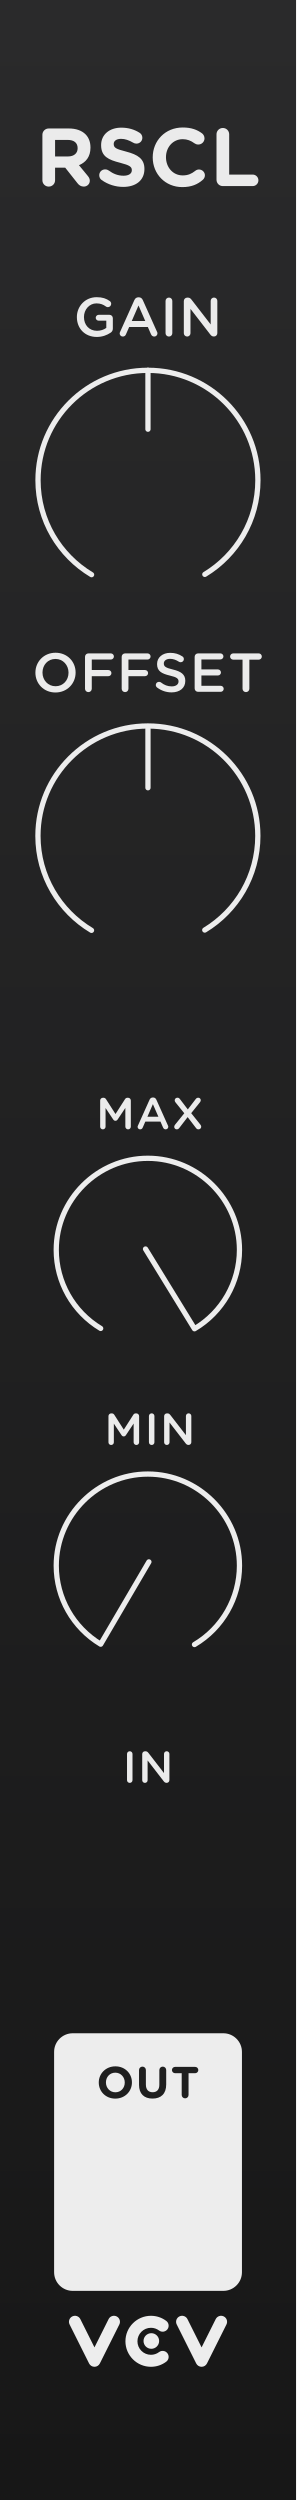
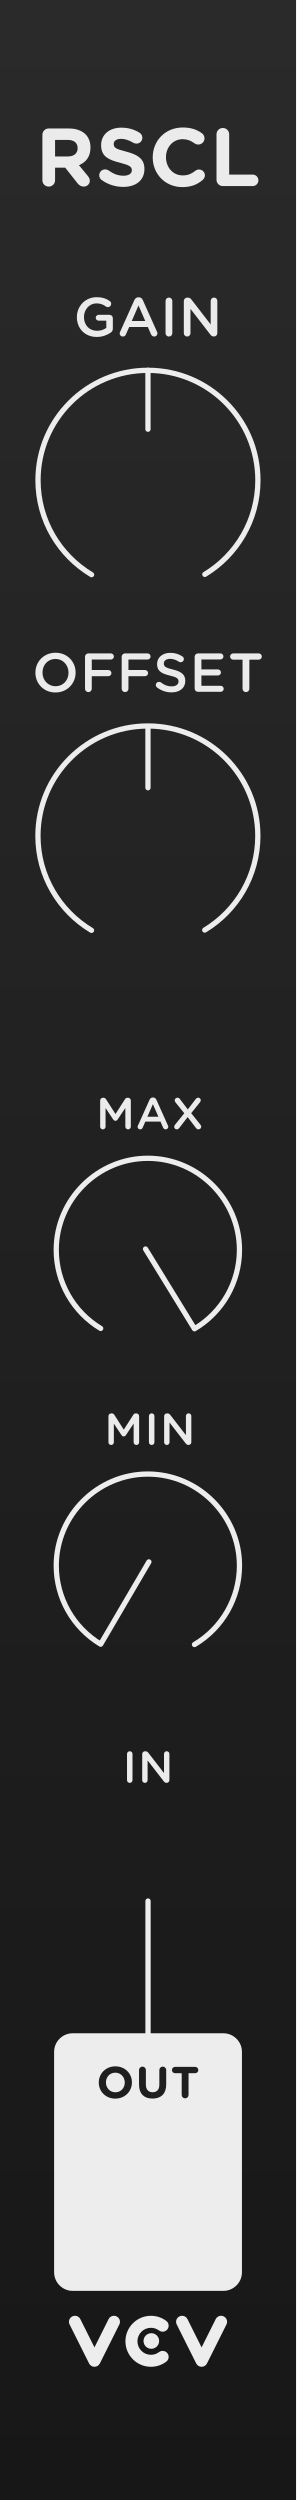
- <svg xmlns="http://www.w3.org/2000/svg" width="45" height="380" viewBox="0 0 45 380">
-   <defs>
-     <linearGradient id="uuid-3b2f0bbc-37d0-41b6-8686-900051f94d63" x1="22.5" y1="0" x2="22.5" y2="380" gradientUnits="userSpaceOnUse">
-       <stop offset="0" stop-color="#2a2a2b" />
-       <stop offset="1" stop-color="#171717" />
+ <svg xmlns="http://www.w3.org/2000/svg" version="1.0" id="Layer_1" x="0px" y="0px" width="45px" height="380px" viewBox="0 0 45 380" enable-background="new 0 0 45 380" xml:space="preserve">
+   <g id="uuid-4e84d29e-f7f0-4f77-ab88-94f66b946309">
+     <linearGradient id="SVGID_1_" gradientUnits="userSpaceOnUse" x1="22.5" y1="381.276" x2="22.5" y2="1.276" gradientTransform="matrix(1 0 0 -1 0 381.2756)">
+       <stop offset="0" style="stop-color:#2A2A2B" />
+       <stop offset="1" style="stop-color:#171717" />
    </linearGradient>
-   </defs>
-   <g id="uuid-4e84d29e-f7f0-4f77-ab88-94f66b946309" data-name="FND BG">
-     <rect width="45" height="380" fill="url(#uuid-3b2f0bbc-37d0-41b6-8686-900051f94d63)" />
+     <rect y="0" fill="url(#SVGID_1_)" width="45" height="380" />
  </g>
-   <g id="uuid-72e9bcb7-7310-4b62-afce-514df5ed171c" data-name="FND GRAPH">
-     <rect x="8.224" y="309.056" width="28.552" height="39.157" rx="2.835" ry="2.835" fill="#ededed" />
+   <g id="uuid-72e9bcb7-7310-4b62-afce-514df5ed171c">
+     <path fill="#EDEDED" d="M11.059,309.056h22.882c1.566,0,2.835,1.269,2.835,2.835v33.488   c0,1.566-1.269,2.835-2.835,2.835H11.059c-1.566,0-2.835-1.269-2.835-2.835v-33.488   C8.224,310.325,9.493,309.056,11.059,309.056z" />
    <g>
-       <path d="m13.92,87.351c-4.877-2.919-8.143-8.254-8.143-14.351,0-9.23,7.482-16.712,16.712-16.712s16.712,7.482,16.712,16.712c0,6.066-3.231,11.377-8.067,14.305" fill="none" stroke="#ededed" stroke-linecap="round" stroke-linejoin="round" stroke-width=".8" />
-       <circle cx="22.5" cy="73" r="20.694" fill="none" isolation="isolate" opacity=".69" />
+       <path fill="none" stroke="#EDEDED" stroke-width="0.8" stroke-linecap="round" stroke-linejoin="round" d="M13.92,87.351    c-4.877-2.919-8.143-8.254-8.143-14.351c0-9.23,7.482-16.712,16.712-16.712    s16.712,7.482,16.712,16.712c0,6.066-3.231,11.377-8.067,14.305" />
+       <circle fill="none" cx="22.5" cy="73" r="20.694" />
    </g>
    <g>
-       <path d="m13.91,141.412c-4.877-2.919-8.143-8.254-8.143-14.351,0-9.23,7.482-16.712,16.712-16.712s16.712,7.482,16.712,16.712c0,6.066-3.231,11.377-8.067,14.305" fill="none" stroke="#ededed" stroke-linecap="round" stroke-linejoin="round" stroke-width=".8" />
-       <circle cx="22.49" cy="127.061" r="20.694" fill="none" isolation="isolate" opacity=".69" />
+       <path fill="none" stroke="#EDEDED" stroke-width="0.8" stroke-linecap="round" stroke-linejoin="round" d="M13.91,141.412    c-4.877-2.919-8.143-8.254-8.143-14.351c0-9.23,7.482-16.712,16.712-16.712    s16.712,7.482,16.712,16.712c0,6.066-3.231,11.377-8.067,14.305" />
+       <circle fill="none" cx="22.49" cy="127.061" r="20.694" />
    </g>
-     <line x1="22.49" y1="110.787" x2="22.49" y2="119.738" fill="none" stroke="#ededed" stroke-linecap="round" stroke-linejoin="round" stroke-width=".8" />
-     <line x1="22.49" y1="56.288" x2="22.49" y2="65.239" fill="none" stroke="#ededed" stroke-linecap="round" stroke-linejoin="round" stroke-width=".8" />
-     <path d="m15.302,201.921c-4.185-2.515-6.753-7.054-6.753-11.936,0-7.639,6.286-13.925,13.925-13.925s13.925,6.286,13.925,13.925c0,4.917-2.604,9.483-6.837,11.986l-7.443-12.122" fill="none" stroke="#ededed" stroke-linecap="round" stroke-linejoin="round" stroke-width=".8" />
-     <path d="m29.563,249.967c4.232-2.503,6.837-7.069,6.837-11.986,0-7.639-6.286-13.925-13.925-13.925s-13.925,6.286-13.925,13.925c0,4.883,2.568,9.422,6.753,11.936l7.329-12.511" fill="none" stroke="#ededed" stroke-linecap="round" stroke-linejoin="round" stroke-width=".8" />
+     <line fill="none" stroke="#EDEDED" stroke-width="0.8" stroke-linecap="round" stroke-linejoin="round" x1="22.49" y1="110.787" x2="22.49" y2="119.738" />
+     <line fill="none" stroke="#EDEDED" stroke-width="0.8" stroke-linecap="round" stroke-linejoin="round" x1="22.49" y1="56.288" x2="22.49" y2="65.239" />
+     <path fill="none" stroke="#EDEDED" stroke-width="0.8" stroke-linecap="round" stroke-linejoin="round" d="M15.302,201.921   c-4.185-2.515-6.753-7.054-6.753-11.936c0-7.639,6.286-13.925,13.925-13.925   s13.925,6.286,13.925,13.925c0,4.917-2.604,9.483-6.837,11.986l-7.443-12.122" />
+     <path fill="none" stroke="#EDEDED" stroke-width="0.8" stroke-linecap="round" stroke-linejoin="round" d="M29.563,249.967   c4.232-2.503,6.837-7.069,6.837-11.986c0-7.639-6.286-13.925-13.925-13.925   s-13.925,6.286-13.925,13.925c0,4.883,2.568,9.422,6.753,11.936l7.329-12.511" />
    <g>
-       <circle cx="23.002" cy="355.831" r="1.186" fill="#ededed" />
-       <path d="m14.359,359.753c-.346,0-.661-.195-.816-.504l-2.964-5.929c-.225-.451-.043-.998.408-1.224.45-.225.998-.043,1.224.408l2.148,4.297,2.148-4.297c.225-.451.773-.633,1.224-.408.451.225.633.773.408,1.224l-2.964,5.929c-.155.309-.47.504-.816.504Z" fill="#ededed" />
-       <path d="m30.641,359.753c-.346,0-.661-.195-.816-.504l-2.964-5.929c-.225-.451-.043-.998.408-1.224.45-.225.998-.043,1.224.408l2.148,4.297,2.148-4.297c.225-.451.773-.633,1.224-.408.451.225.633.773.408,1.224l-2.964,5.929c-.155.309-.47.504-.816.504Z" fill="#ededed" />
-       <path d="m22.942,359.753c-2.137,0-3.876-1.739-3.876-3.876s1.739-3.876,3.876-3.876c.847,0,1.651.268,2.327.776.403.303.484.874.182,1.277-.302.403-.874.484-1.277.181-.357-.268-.783-.41-1.231-.41-1.132,0-2.052.921-2.052,2.052s.921,2.052,2.052,2.052c.448,0,.874-.142,1.231-.41.403-.303.974-.221,1.277.181.302.403.221.975-.182,1.277-.676.507-1.48.776-2.327.776Z" fill="#ededed" />
+       <circle fill="#EDEDED" cx="23.002" cy="355.831" r="1.186" />
+       <path fill="#EDEDED" d="M14.359,359.753c-0.346,0-0.661-0.195-0.816-0.504l-2.964-5.929    c-0.225-0.451-0.043-0.998,0.408-1.224c0.45-0.225,0.998-0.043,1.224,0.408l2.148,4.297    l2.148-4.297c0.225-0.451,0.773-0.633,1.224-0.408c0.451,0.225,0.633,0.773,0.408,1.224    l-2.964,5.929C15.021,359.558,14.705,359.753,14.359,359.753z" />
+       <path fill="#EDEDED" d="M30.641,359.753c-0.346,0-0.661-0.195-0.816-0.504l-2.964-5.929    c-0.225-0.451-0.043-0.998,0.408-1.224c0.45-0.225,0.998-0.043,1.224,0.408l2.148,4.297    l2.148-4.297c0.225-0.451,0.773-0.633,1.224-0.408c0.451,0.225,0.633,0.773,0.408,1.224    l-2.964,5.929C31.302,359.558,30.986,359.753,30.641,359.753z" />
+       <path fill="#EDEDED" d="M22.942,359.753c-2.137,0-3.876-1.739-3.876-3.876s1.739-3.876,3.876-3.876    c0.847,0,1.651,0.268,2.327,0.776c0.403,0.303,0.484,0.874,0.182,1.277    c-0.302,0.403-0.874,0.484-1.277,0.181c-0.357-0.268-0.783-0.41-1.231-0.41    c-1.132,0-2.052,0.921-2.052,2.052s0.921,2.052,2.052,2.052c0.448,0,0.874-0.142,1.231-0.41    c0.403-0.303,0.974-0.221,1.277,0.181c0.302,0.403,0.221,0.975-0.182,1.277    c-0.676,0.507-1.48,0.776-2.327,0.776V359.753z" />
    </g>
+     <line id="line12" fill="none" stroke="#EDEDED" stroke-width="0.8" stroke-linecap="round" stroke-linejoin="round" x1="22.5" y1="288.956" x2="22.5" y2="321.155" />
  </g>
-   <g id="uuid-c6547a3e-d7db-4640-b14f-ddb5947bca14" data-name="FND TXT">
+   <g id="uuid-c6547a3e-d7db-4640-b14f-ddb5947bca14">
    <g>
-       <path d="m5.382,102.254v-.017c0-1.644,1.269-3.021,3.063-3.021s3.047,1.361,3.047,3.005v.017c0,1.645-1.27,3.021-3.063,3.021-1.795,0-3.047-1.36-3.047-3.005Zm5.033,0v-.017c0-1.135-.826-2.078-1.986-2.078s-1.97.926-1.97,2.062v.017c0,1.135.826,2.07,1.986,2.07s1.97-.918,1.97-2.053Z" fill="#ebebeb" />
-       <path d="m12.922,99.834c0-.292.226-.518.518-.518h3.405c.259,0,.468.209.468.468s-.209.467-.468.467h-2.896v1.594h2.521c.259,0,.467.208.467.467s-.208.467-.467.467h-2.521v1.912c0,.284-.225.509-.509.509-.292,0-.518-.225-.518-.509v-4.858Z" fill="#ebebeb" />
-       <path d="m18.496,99.834c0-.292.226-.518.518-.518h3.405c.259,0,.468.209.468.468s-.209.467-.468.467h-2.896v1.594h2.521c.259,0,.467.208.467.467s-.208.467-.467.467h-2.521v1.912c0,.284-.225.509-.509.509-.292,0-.518-.225-.518-.509v-4.858Z" fill="#ebebeb" />
-       <path d="m23.881,104.508c-.116-.084-.2-.226-.2-.393,0-.267.217-.476.484-.476.142,0,.233.042.301.092.483.384,1.001.601,1.636.601.634,0,1.035-.301,1.035-.735v-.017c0-.417-.234-.643-1.319-.893-1.243-.3-1.944-.667-1.944-1.744v-.017c0-1.001.835-1.694,1.995-1.694.734,0,1.326.192,1.853.543.117.066.226.208.226.409,0,.267-.218.476-.484.476-.101,0-.184-.025-.268-.075-.45-.292-.884-.442-1.344-.442-.601,0-.951.309-.951.692v.017c0,.451.268.651,1.394.918,1.235.3,1.87.743,1.87,1.711v.017c0,1.094-.859,1.745-2.087,1.745-.793,0-1.544-.25-2.195-.734Z" fill="#ebebeb" />
-       <path d="m29.587,104.642v-4.808c0-.292.226-.518.518-.518h3.397c.25,0,.459.209.459.459,0,.258-.209.459-.459.459h-2.889v1.519h2.513c.251,0,.459.208.459.467,0,.25-.208.451-.459.451h-2.513v1.569h2.93c.251,0,.46.208.46.459,0,.259-.209.459-.46.459h-3.438c-.292,0-.518-.226-.518-.518Z" fill="#ebebeb" />
-       <path d="m36.867,100.268h-1.419c-.267,0-.476-.217-.476-.476s.209-.476.476-.476h3.882c.259,0,.467.217.467.476s-.208.476-.467.476h-1.428v4.424c0,.284-.233.509-.518.509-.283,0-.518-.225-.518-.509v-4.424Z" fill="#ebebeb" />
+       <path fill="#EBEBEB" d="M5.382,102.254v-0.017c0-1.644,1.269-3.021,3.063-3.021s3.047,1.361,3.047,3.005    v0.017c0,1.645-1.27,3.021-3.063,3.021C6.634,105.259,5.382,103.899,5.382,102.254z M10.415,102.254    v-0.017c0-1.135-0.826-2.078-1.986-2.078s-1.97,0.926-1.97,2.062v0.017    c0,1.135,0.826,2.07,1.986,2.07S10.415,103.39,10.415,102.254z" />
+       <path fill="#EBEBEB" d="M12.922,99.834c0-0.292,0.226-0.518,0.518-0.518h3.405    c0.259,0,0.468,0.209,0.468,0.468s-0.209,0.467-0.468,0.467h-2.896v1.594h2.521    c0.259,0,0.467,0.208,0.467,0.467s-0.208,0.467-0.467,0.467h-2.521v1.912    c0,0.284-0.225,0.509-0.509,0.509c-0.292,0-0.518-0.225-0.518-0.509V99.834V99.834z" />
+       <path fill="#EBEBEB" d="M18.496,99.834c0-0.292,0.226-0.518,0.518-0.518h3.405    c0.259,0,0.468,0.209,0.468,0.468s-0.209,0.467-0.468,0.467h-2.896v1.594h2.521    c0.259,0,0.467,0.208,0.467,0.467s-0.208,0.467-0.467,0.467h-2.521v1.912    c0,0.284-0.225,0.509-0.509,0.509c-0.292,0-0.518-0.225-0.518-0.509V99.834L18.496,99.834z" />
+       <path fill="#EBEBEB" d="M23.881,104.508c-0.116-0.084-0.2-0.226-0.2-0.393    c0-0.267,0.217-0.476,0.484-0.476c0.142,0,0.233,0.042,0.301,0.092    c0.483,0.384,1.001,0.601,1.636,0.601c0.634,0,1.035-0.301,1.035-0.735v-0.017    c0-0.417-0.234-0.643-1.319-0.893c-1.243-0.3-1.944-0.667-1.944-1.744v-0.017    c0-1.001,0.835-1.694,1.995-1.694c0.734,0,1.326,0.192,1.853,0.543    c0.117,0.066,0.226,0.208,0.226,0.409c0,0.267-0.218,0.476-0.484,0.476    c-0.101,0-0.184-0.025-0.268-0.075c-0.45-0.292-0.884-0.442-1.344-0.442    c-0.601,0-0.951,0.309-0.951,0.692v0.017c0,0.451,0.268,0.651,1.394,0.918    c1.235,0.3,1.87,0.743,1.87,1.711v0.017c0,1.094-0.859,1.745-2.087,1.745    c-0.793,0-1.544-0.25-2.195-0.734V104.508z" />
+       <path fill="#EBEBEB" d="M29.587,104.642v-4.808c0-0.292,0.226-0.518,0.518-0.518h3.397    c0.25,0,0.459,0.209,0.459,0.459c0,0.258-0.209,0.459-0.459,0.459h-2.889v1.519h2.513    c0.251,0,0.459,0.208,0.459,0.467c0,0.25-0.208,0.451-0.459,0.451h-2.513v1.569h2.93    c0.251,0,0.46,0.208,0.46,0.459c0,0.259-0.209,0.459-0.46,0.459h-3.438    C29.813,105.159,29.587,104.934,29.587,104.642z" />
+       <path fill="#EBEBEB" d="M36.867,100.268h-1.419c-0.267,0-0.476-0.217-0.476-0.476s0.209-0.476,0.476-0.476    h3.882c0.259,0,0.467,0.217,0.467,0.476s-0.208,0.476-0.467,0.476h-1.428v4.424    c0,0.284-0.233,0.509-0.518,0.509c-0.283,0-0.518-0.225-0.518-0.509    C36.867,104.692,36.867,100.268,36.867,100.268z" />
    </g>
    <g>
-       <path d="m11.685,48.21v-.017c0-1.636,1.252-3.021,3.014-3.021.876,0,1.46.209,1.994.593.101.075.209.217.209.417,0,.275-.226.509-.509.509-.134,0-.234-.058-.317-.117-.376-.275-.784-.459-1.419-.459-1.077,0-1.895.943-1.895,2.062v.017c0,1.202.793,2.087,1.986,2.087.551,0,1.052-.175,1.41-.442v-1.094h-1.151c-.25,0-.459-.192-.459-.442,0-.25.209-.451.459-.451h1.628c.292,0,.517.226.517.518v1.561c0,.292-.116.5-.358.651-.501.334-1.202.634-2.078.634-1.828,0-3.03-1.302-3.03-3.005Z" fill="#ebebeb" />
-       <path d="m18.256,50.447l2.171-4.841c.116-.259.325-.417.617-.417h.05c.292,0,.493.159.609.417l2.17,4.841c.042.075.059.15.059.217,0,.275-.208.492-.484.492-.241,0-.408-.142-.5-.359l-.476-1.093h-2.838l-.493,1.127c-.083.208-.259.325-.476.325-.267,0-.476-.208-.476-.476,0-.075.025-.15.066-.234Zm3.823-1.652l-1.026-2.362-1.027,2.362h2.054Z" fill="#ebebeb" />
-       <path d="m25.164,45.74c0-.284.226-.509.518-.509.284,0,.509.225.509.509v4.908c0,.284-.225.509-.509.509-.292,0-.518-.225-.518-.509v-4.908Z" fill="#ebebeb" />
-       <path d="m27.942,45.756c0-.284.226-.518.518-.518h.108c.251,0,.393.125.534.3l2.922,3.781v-3.589c0-.276.225-.501.5-.501.284,0,.51.225.51.501v4.908c0,.284-.217.509-.501.509h-.042c-.242,0-.392-.125-.534-.309l-3.005-3.89v3.706c0,.275-.225.5-.5.5-.284,0-.51-.225-.51-.5v-4.899Z" fill="#ebebeb" />
+       <path fill="#EBEBEB" d="M11.685,48.21v-0.017c0-1.636,1.252-3.021,3.014-3.021    c0.876,0,1.46,0.209,1.994,0.593c0.101,0.075,0.209,0.217,0.209,0.417    c0,0.275-0.226,0.509-0.509,0.509c-0.134,0-0.234-0.058-0.317-0.117    c-0.376-0.275-0.784-0.459-1.419-0.459c-1.077,0-1.895,0.943-1.895,2.062v0.017    c0,1.202,0.793,2.087,1.986,2.087c0.551,0,1.052-0.175,1.41-0.442v-1.094h-1.151    c-0.25,0-0.459-0.192-0.459-0.442c0-0.25,0.209-0.451,0.459-0.451h1.628    c0.292,0,0.517,0.226,0.517,0.518v1.561c0,0.292-0.116,0.5-0.358,0.651    c-0.501,0.334-1.202,0.634-2.078,0.634c-1.828,0-3.03-1.302-3.03-3.005L11.685,48.21z" />
+       <path fill="#EBEBEB" d="M18.256,50.447l2.171-4.841c0.116-0.259,0.325-0.417,0.617-0.417h0.05    c0.292,0,0.493,0.159,0.609,0.417l2.17,4.841c0.042,0.075,0.059,0.15,0.059,0.217    c0,0.275-0.208,0.492-0.484,0.492c-0.241,0-0.408-0.142-0.5-0.359l-0.476-1.093h-2.838l-0.493,1.127    c-0.083,0.208-0.259,0.325-0.476,0.325c-0.267,0-0.476-0.208-0.476-0.476    C18.19,50.605,18.215,50.53,18.256,50.447z M22.079,48.794l-1.026-2.362l-1.027,2.362H22.079z" />
+       <path fill="#EBEBEB" d="M25.164,45.74c0-0.284,0.226-0.509,0.518-0.509c0.284,0,0.509,0.225,0.509,0.509    v4.908c0,0.284-0.225,0.509-0.509,0.509c-0.292,0-0.518-0.225-0.518-0.509V45.74z" />
+       <path fill="#EBEBEB" d="M27.942,45.756c0-0.284,0.226-0.518,0.518-0.518h0.108    c0.251,0,0.393,0.125,0.534,0.3l2.922,3.781v-3.589c0-0.276,0.225-0.501,0.5-0.501    c0.284,0,0.51,0.225,0.51,0.501v4.908c0,0.284-0.217,0.509-0.501,0.509h-0.042    c-0.242,0-0.392-0.125-0.534-0.309l-3.005-3.89v3.706c0,0.275-0.225,0.5-0.5,0.5    c-0.284,0-0.51-0.225-0.51-0.5v-4.899L27.942,45.756z" />
    </g>
    <g>
-       <path d="m6.444,20.491c0-.538.426-.963.964-.963h3.04c1.113,0,1.977.312,2.553.888.487.488.751,1.176.751,2.002v.025c0,1.376-.688,2.228-1.752,2.665l1.339,1.627c.188.237.312.438.312.738,0,.538-.45.888-.913.888-.438,0-.726-.213-.951-.5l-1.877-2.377h-1.539v1.915c0,.538-.425.963-.963.963s-.964-.425-.964-.963v-6.907Zm3.879,3.291c.938,0,1.477-.5,1.477-1.239v-.025c0-.826-.576-1.251-1.515-1.251h-1.914v2.515h1.952Z" fill="#ebebeb" />
-       <path d="m15.445,27.361c-.213-.15-.362-.425-.362-.726,0-.5.4-.888.9-.888.25,0,.426.087.551.175.663.488,1.389.788,2.239.788.788,0,1.264-.312,1.264-.826v-.025c0-.488-.3-.738-1.764-1.114-1.765-.451-2.903-.938-2.903-2.677v-.025c0-1.589,1.276-2.64,3.065-2.64,1.063,0,1.99.275,2.778.776.213.125.425.388.425.763,0,.5-.4.888-.9.888-.188,0-.338-.05-.488-.138-.638-.375-1.238-.588-1.839-.588-.738,0-1.126.338-1.126.764v.024c0,.576.375.764,1.889,1.151,1.777.463,2.778,1.101,2.778,2.628v.024c0,1.739-1.326,2.715-3.216,2.715-1.151,0-2.314-.35-3.291-1.051Z" fill="#ebebeb" />
-       <path d="m23.214,23.933v-.025c0-2.49,1.877-4.529,4.566-4.529,1.314,0,2.202.351,2.929.889.2.15.375.425.375.763,0,.526-.426.938-.951.938-.263,0-.438-.1-.575-.188-.538-.4-1.102-.625-1.789-.625-1.477,0-2.54,1.226-2.54,2.728v.025c0,1.501,1.038,2.753,2.54,2.753.812,0,1.351-.25,1.901-.688.15-.125.351-.212.575-.212.488,0,.901.4.901.888,0,.3-.15.538-.325.688-.788.688-1.714,1.101-3.115,1.101-2.578,0-4.492-1.989-4.492-4.504Z" fill="#ebebeb" />
-       <path d="m32.909,20.416c0-.538.426-.963.964-.963s.963.425.963.963v6.119h3.566c.487,0,.876.388.876.875s-.389.876-.876.876h-4.529c-.538,0-.964-.425-.964-.963v-6.907Z" fill="#ebebeb" />
+       <path fill="#EBEBEB" d="M6.444,20.491c0-0.538,0.426-0.963,0.964-0.963h3.04    c1.113,0,1.977,0.312,2.553,0.888c0.487,0.488,0.751,1.176,0.751,2.002v0.025    c0,1.376-0.688,2.228-1.752,2.665l1.339,1.627c0.188,0.237,0.312,0.438,0.312,0.738    c0,0.538-0.45,0.888-0.913,0.888c-0.438,0-0.726-0.213-0.951-0.5l-1.877-2.377H8.37v1.915    c0,0.538-0.425,0.963-0.963,0.963s-0.964-0.425-0.964-0.963v-6.907L6.444,20.491z M10.323,23.782    c0.938,0,1.477-0.5,1.477-1.239v-0.025c0-0.826-0.576-1.251-1.515-1.251H8.37v2.515H10.323z" />
+       <path fill="#EBEBEB" d="M15.445,27.361c-0.213-0.15-0.362-0.425-0.362-0.726    c0-0.5,0.4-0.888,0.9-0.888c0.25,0,0.426,0.087,0.551,0.175c0.663,0.488,1.389,0.788,2.239,0.788    c0.788,0,1.264-0.312,1.264-0.826v-0.025c0-0.488-0.3-0.738-1.764-1.114    c-1.765-0.451-2.903-0.938-2.903-2.677v-0.025c0-1.589,1.276-2.64,3.065-2.64    c1.063,0,1.99,0.275,2.778,0.776c0.213,0.125,0.425,0.388,0.425,0.763    c0,0.5-0.4,0.888-0.9,0.888c-0.188,0-0.338-0.05-0.488-0.138    c-0.638-0.375-1.238-0.588-1.839-0.588c-0.738,0-1.126,0.338-1.126,0.764v0.024    c0,0.576,0.375,0.764,1.889,1.151c1.777,0.463,2.778,1.101,2.778,2.628v0.024    c0,1.739-1.326,2.715-3.216,2.715c-1.151,0-2.314-0.35-3.291-1.051L15.445,27.361z" />
+       <path fill="#EBEBEB" d="M23.214,23.933v-0.025c0-2.49,1.877-4.529,4.566-4.529    c1.314,0,2.202,0.351,2.929,0.889c0.2,0.15,0.375,0.425,0.375,0.763c0,0.526-0.426,0.938-0.951,0.938    c-0.263,0-0.438-0.1-0.575-0.188c-0.538-0.4-1.102-0.625-1.789-0.625    c-1.477,0-2.54,1.226-2.54,2.728v0.025c0,1.501,1.038,2.753,2.54,2.753    c0.812,0,1.351-0.25,1.901-0.688c0.15-0.125,0.351-0.212,0.575-0.212    c0.488,0,0.901,0.4,0.901,0.888c0,0.3-0.15,0.538-0.325,0.688    c-0.788,0.688-1.714,1.101-3.115,1.101c-2.578,0-4.492-1.989-4.492-4.504L23.214,23.933z" />
+       <path fill="#EBEBEB" d="M32.909,20.416c0-0.538,0.426-0.963,0.964-0.963s0.963,0.425,0.963,0.963v6.119    h3.566c0.487,0,0.876,0.388,0.876,0.875s-0.389,0.876-0.876,0.876h-4.529    c-0.538,0-0.964-0.425-0.964-0.963V20.416z" />
    </g>
    <g>
-       <path d="m15.013,316.551v-.014c0-1.348,1.064-2.453,2.527-2.453,1.464,0,2.514,1.091,2.514,2.439v.013c0,1.348-1.063,2.453-2.527,2.453-1.463,0-2.514-1.091-2.514-2.439Zm3.95,0v-.014c0-.813-.596-1.49-1.437-1.49-.84,0-1.423.664-1.423,1.477v.013c0,.813.597,1.491,1.437,1.491s1.423-.664,1.423-1.477Z" fill="#1f1f1f" />
-       <path d="m21.132,316.876v-2.229c0-.291.23-.521.521-.521.292,0,.522.23.522.521v2.202c0,.772.386,1.172,1.022,1.172s1.023-.386,1.023-1.138v-2.236c0-.291.23-.521.521-.521s.521.23.521.521v2.195c0,1.436-.806,2.141-2.08,2.141-1.273,0-2.053-.711-2.053-2.107Z" fill="#1f1f1f" />
-       <path d="m27.617,315.128h-1.003c-.264,0-.48-.217-.48-.481s.217-.481.48-.481h3.049c.265,0,.481.217.481.481s-.217.481-.481.481h-1.003v3.299c0,.291-.23.522-.521.522s-.521-.23-.521-.522v-3.299Z" fill="#1f1f1f" />
+       <path fill="#1F1F1F" d="M15.013,316.551v-0.014c0-1.348,1.064-2.453,2.527-2.453    c1.464,0,2.514,1.091,2.514,2.439v0.013c0,1.348-1.063,2.453-2.527,2.453    C16.064,318.99,15.013,317.899,15.013,316.551z M18.963,316.551v-0.014    c0-0.813-0.596-1.49-1.437-1.49c-0.84,0-1.423,0.664-1.423,1.477v0.013    c0,0.813,0.597,1.491,1.437,1.491S18.963,317.364,18.963,316.551z" />
+       <path fill="#1F1F1F" d="M21.132,316.876v-2.229c0-0.291,0.23-0.521,0.521-0.521    c0.292,0,0.522,0.23,0.522,0.521v2.202c0,0.772,0.386,1.172,1.022,1.172s1.023-0.386,1.023-1.138    v-2.236c0-0.291,0.23-0.521,0.521-0.521s0.521,0.23,0.521,0.521v2.195    c0,1.436-0.806,2.141-2.08,2.141C21.911,318.983,21.132,318.272,21.132,316.876z" />
+       <path fill="#1F1F1F" d="M27.617,315.128h-1.003c-0.264,0-0.48-0.217-0.48-0.481s0.217-0.481,0.48-0.481    h3.049c0.265,0,0.481,0.217,0.481,0.481s-0.217,0.481-0.481,0.481h-1.003v3.299    c0,0.291-0.23,0.522-0.521,0.522s-0.521-0.23-0.521-0.522    C27.617,318.428,27.617,315.128,27.617,315.128z" />
    </g>
    <g>
-       <path d="m19.306,266.602c0-.23.183-.413.42-.413.23,0,.414.183.414.413v3.983c0,.23-.183.414-.414.414-.237,0-.42-.183-.42-.414v-3.983Z" fill="#ebebeb" />
-       <path d="m21.616,266.615c0-.23.183-.42.42-.42h.088c.203,0,.318.102.434.244l2.371,3.069v-2.913c0-.224.183-.406.407-.406.23,0,.413.183.413.406v3.983c0,.23-.176.414-.406.414h-.034c-.196,0-.318-.102-.434-.25l-2.439-3.157v3.008c0,.224-.183.407-.407.407-.23,0-.413-.183-.413-.407v-3.977Z" fill="#ebebeb" />
+       <path fill="#EBEBEB" d="M19.306,266.602c0-0.23,0.183-0.413,0.42-0.413    c0.23,0,0.414,0.183,0.414,0.413v3.983c0,0.23-0.183,0.414-0.414,0.414    c-0.237,0-0.42-0.183-0.42-0.414V266.602z" />
+       <path fill="#EBEBEB" d="M21.616,266.615c0-0.23,0.183-0.42,0.42-0.42h0.088    c0.203,0,0.318,0.102,0.434,0.244l2.371,3.069v-2.913c0-0.224,0.183-0.406,0.407-0.406    c0.23,0,0.413,0.183,0.413,0.406v3.983c0,0.23-0.176,0.414-0.406,0.414H25.308    c-0.196,0-0.318-0.102-0.434-0.25l-2.439-3.157v3.008c0,0.224-0.183,0.407-0.407,0.407    c-0.23,0-0.413-0.183-0.413-0.407C21.616,270.592,21.616,266.615,21.616,266.615z" />
    </g>
    <g>
-       <path d="m16.485,215.254c0-.23.183-.42.42-.42h.088c.183,0,.305.095.386.224l1.437,2.25,1.443-2.256c.088-.142.21-.217.379-.217h.089c.236,0,.42.19.42.42v3.97c0,.23-.184.413-.42.413-.224,0-.414-.189-.414-.413v-2.846l-1.158,1.741c-.088.136-.196.217-.353.217-.148,0-.257-.081-.346-.217l-1.151-1.728v2.839c0,.23-.183.406-.413.406s-.406-.176-.406-.406v-3.977Z" fill="#ebebeb" />
-       <path d="m22.638,215.241c0-.23.183-.414.42-.414.23,0,.413.183.413.414v3.984c0,.23-.183.413-.413.413-.237,0-.42-.183-.42-.413v-3.984Z" fill="#ebebeb" />
-       <path d="m24.948,215.254c0-.23.183-.42.42-.42h.088c.203,0,.318.102.434.244l2.371,3.069v-2.914c0-.224.183-.407.406-.407.23,0,.414.183.414.407v3.984c0,.23-.177.413-.407.413h-.033c-.197,0-.318-.102-.434-.251l-2.439-3.157v3.008c0,.223-.183.406-.406.406-.23,0-.413-.183-.413-.406v-3.977Z" fill="#ebebeb" />
+       <path fill="#EBEBEB" d="M16.485,215.254c0-0.23,0.183-0.42,0.42-0.42h0.088    c0.183,0,0.305,0.095,0.386,0.224l1.437,2.25l1.443-2.256c0.088-0.142,0.21-0.217,0.379-0.217    h0.089c0.236,0,0.42,0.19,0.42,0.42v3.97c0,0.23-0.184,0.413-0.42,0.413    c-0.224,0-0.414-0.189-0.414-0.413v-2.846l-1.158,1.741c-0.088,0.136-0.196,0.217-0.353,0.217    c-0.148,0-0.257-0.081-0.346-0.217l-1.151-1.728v2.839c0,0.23-0.183,0.406-0.413,0.406    s-0.406-0.176-0.406-0.406C16.485,219.231,16.485,215.254,16.485,215.254z" />
+       <path fill="#EBEBEB" d="M22.638,215.241c0-0.23,0.183-0.414,0.42-0.414    c0.23,0,0.413,0.183,0.413,0.414v3.984c0,0.23-0.183,0.413-0.413,0.413    c-0.237,0-0.42-0.183-0.42-0.413V215.241z" />
+       <path fill="#EBEBEB" d="M24.948,215.254c0-0.23,0.183-0.42,0.42-0.42h0.088    c0.203,0,0.318,0.102,0.434,0.244l2.371,3.069v-2.914c0-0.224,0.183-0.407,0.406-0.407    c0.23,0,0.414,0.183,0.414,0.407v3.984c0,0.23-0.177,0.413-0.407,0.413h-0.033    c-0.197,0-0.318-0.102-0.434-0.251l-2.439-3.157v3.008c0,0.223-0.183,0.406-0.406,0.406    c-0.23,0-0.413-0.183-0.413-0.406C24.948,219.231,24.948,215.254,24.948,215.254z" />
    </g>
    <g>
-       <path d="m15.224,167.279c0-.23.183-.42.42-.42h.088c.184,0,.306.095.387.224l1.437,2.25,1.442-2.256c.089-.142.21-.217.38-.217h.088c.237,0,.42.19.42.42v3.97c0,.23-.183.413-.42.413-.224,0-.413-.189-.413-.413v-2.846l-1.158,1.741c-.089.136-.197.217-.353.217-.149,0-.258-.081-.346-.217l-1.151-1.728v2.839c0,.23-.184.406-.414.406-.229,0-.406-.176-.406-.406v-3.977Z" fill="#ebebeb" />
-       <path d="m20.97,171.086l1.762-3.929c.095-.21.264-.339.501-.339h.041c.237,0,.399.129.494.339l1.762,3.929c.034.062.048.122.048.176,0,.224-.17.4-.394.4-.196,0-.332-.115-.406-.291l-.386-.887h-2.304l-.399.915c-.068.169-.211.264-.387.264-.217,0-.386-.169-.386-.386,0-.061.02-.122.054-.19Zm3.104-1.341l-.834-1.917-.833,1.917h1.667Z" fill="#ebebeb" />
-       <path d="m26.601,170.964l1.409-1.748-1.327-1.646c-.068-.088-.129-.197-.129-.312,0-.23.176-.407.413-.407.176,0,.277.068.379.204l1.199,1.579,1.186-1.552c.108-.149.224-.23.407-.23.183,0,.379.149.379.38,0,.122-.047.217-.129.318l-1.327,1.653,1.396,1.741c.067.088.129.19.129.312,0,.23-.177.406-.414.406-.176,0-.277-.068-.379-.203l-1.273-1.66-1.254,1.633c-.115.149-.224.23-.406.23-.189,0-.38-.149-.38-.386,0-.115.048-.21.122-.312Z" fill="#ebebeb" />
+       <path fill="#EBEBEB" d="M15.224,167.279c0-0.23,0.183-0.42,0.42-0.42h0.088    c0.184,0,0.306,0.095,0.387,0.224l1.437,2.25l1.442-2.256c0.089-0.142,0.21-0.217,0.38-0.217    h0.088c0.237,0,0.42,0.19,0.42,0.42v3.97c0,0.23-0.183,0.413-0.42,0.413    c-0.224,0-0.413-0.189-0.413-0.413v-2.846l-1.158,1.741c-0.089,0.136-0.197,0.217-0.353,0.217    c-0.149,0-0.258-0.081-0.346-0.217l-1.151-1.728v2.839c0,0.23-0.184,0.406-0.414,0.406    c-0.229,0-0.406-0.176-0.406-0.406C15.224,171.256,15.224,167.279,15.224,167.279z" />
+       <path fill="#EBEBEB" d="M20.97,171.086l1.762-3.929c0.095-0.21,0.264-0.339,0.501-0.339h0.041    c0.237,0,0.399,0.129,0.494,0.339l1.762,3.929c0.034,0.062,0.048,0.122,0.048,0.176    c0,0.224-0.17,0.4-0.394,0.4c-0.196,0-0.332-0.115-0.406-0.291l-0.386-0.887h-2.304l-0.399,0.915    c-0.068,0.169-0.211,0.264-0.387,0.264c-0.217,0-0.386-0.169-0.386-0.386    c0-0.061,0.02-0.122,0.054-0.19H20.97z M24.074,169.745l-0.834-1.917l-0.833,1.917H24.074z" />
+       <path fill="#EBEBEB" d="M26.601,170.964l1.409-1.748l-1.327-1.646c-0.068-0.088-0.129-0.197-0.129-0.312    c0-0.23,0.176-0.407,0.413-0.407c0.176,0,0.277,0.068,0.379,0.204l1.199,1.579l1.186-1.552    c0.108-0.149,0.224-0.23,0.407-0.23c0.183,0,0.379,0.149,0.379,0.38    c0,0.122-0.047,0.217-0.129,0.318l-1.327,1.653l1.396,1.741c0.067,0.088,0.129,0.19,0.129,0.312    c0,0.23-0.177,0.406-0.414,0.406c-0.176,0-0.277-0.068-0.379-0.203l-1.273-1.66l-1.254,1.633    c-0.115,0.149-0.224,0.23-0.406,0.23c-0.189,0-0.38-0.149-0.38-0.386    C26.479,171.161,26.527,171.066,26.601,170.964z" />
    </g>
  </g>
</svg>
